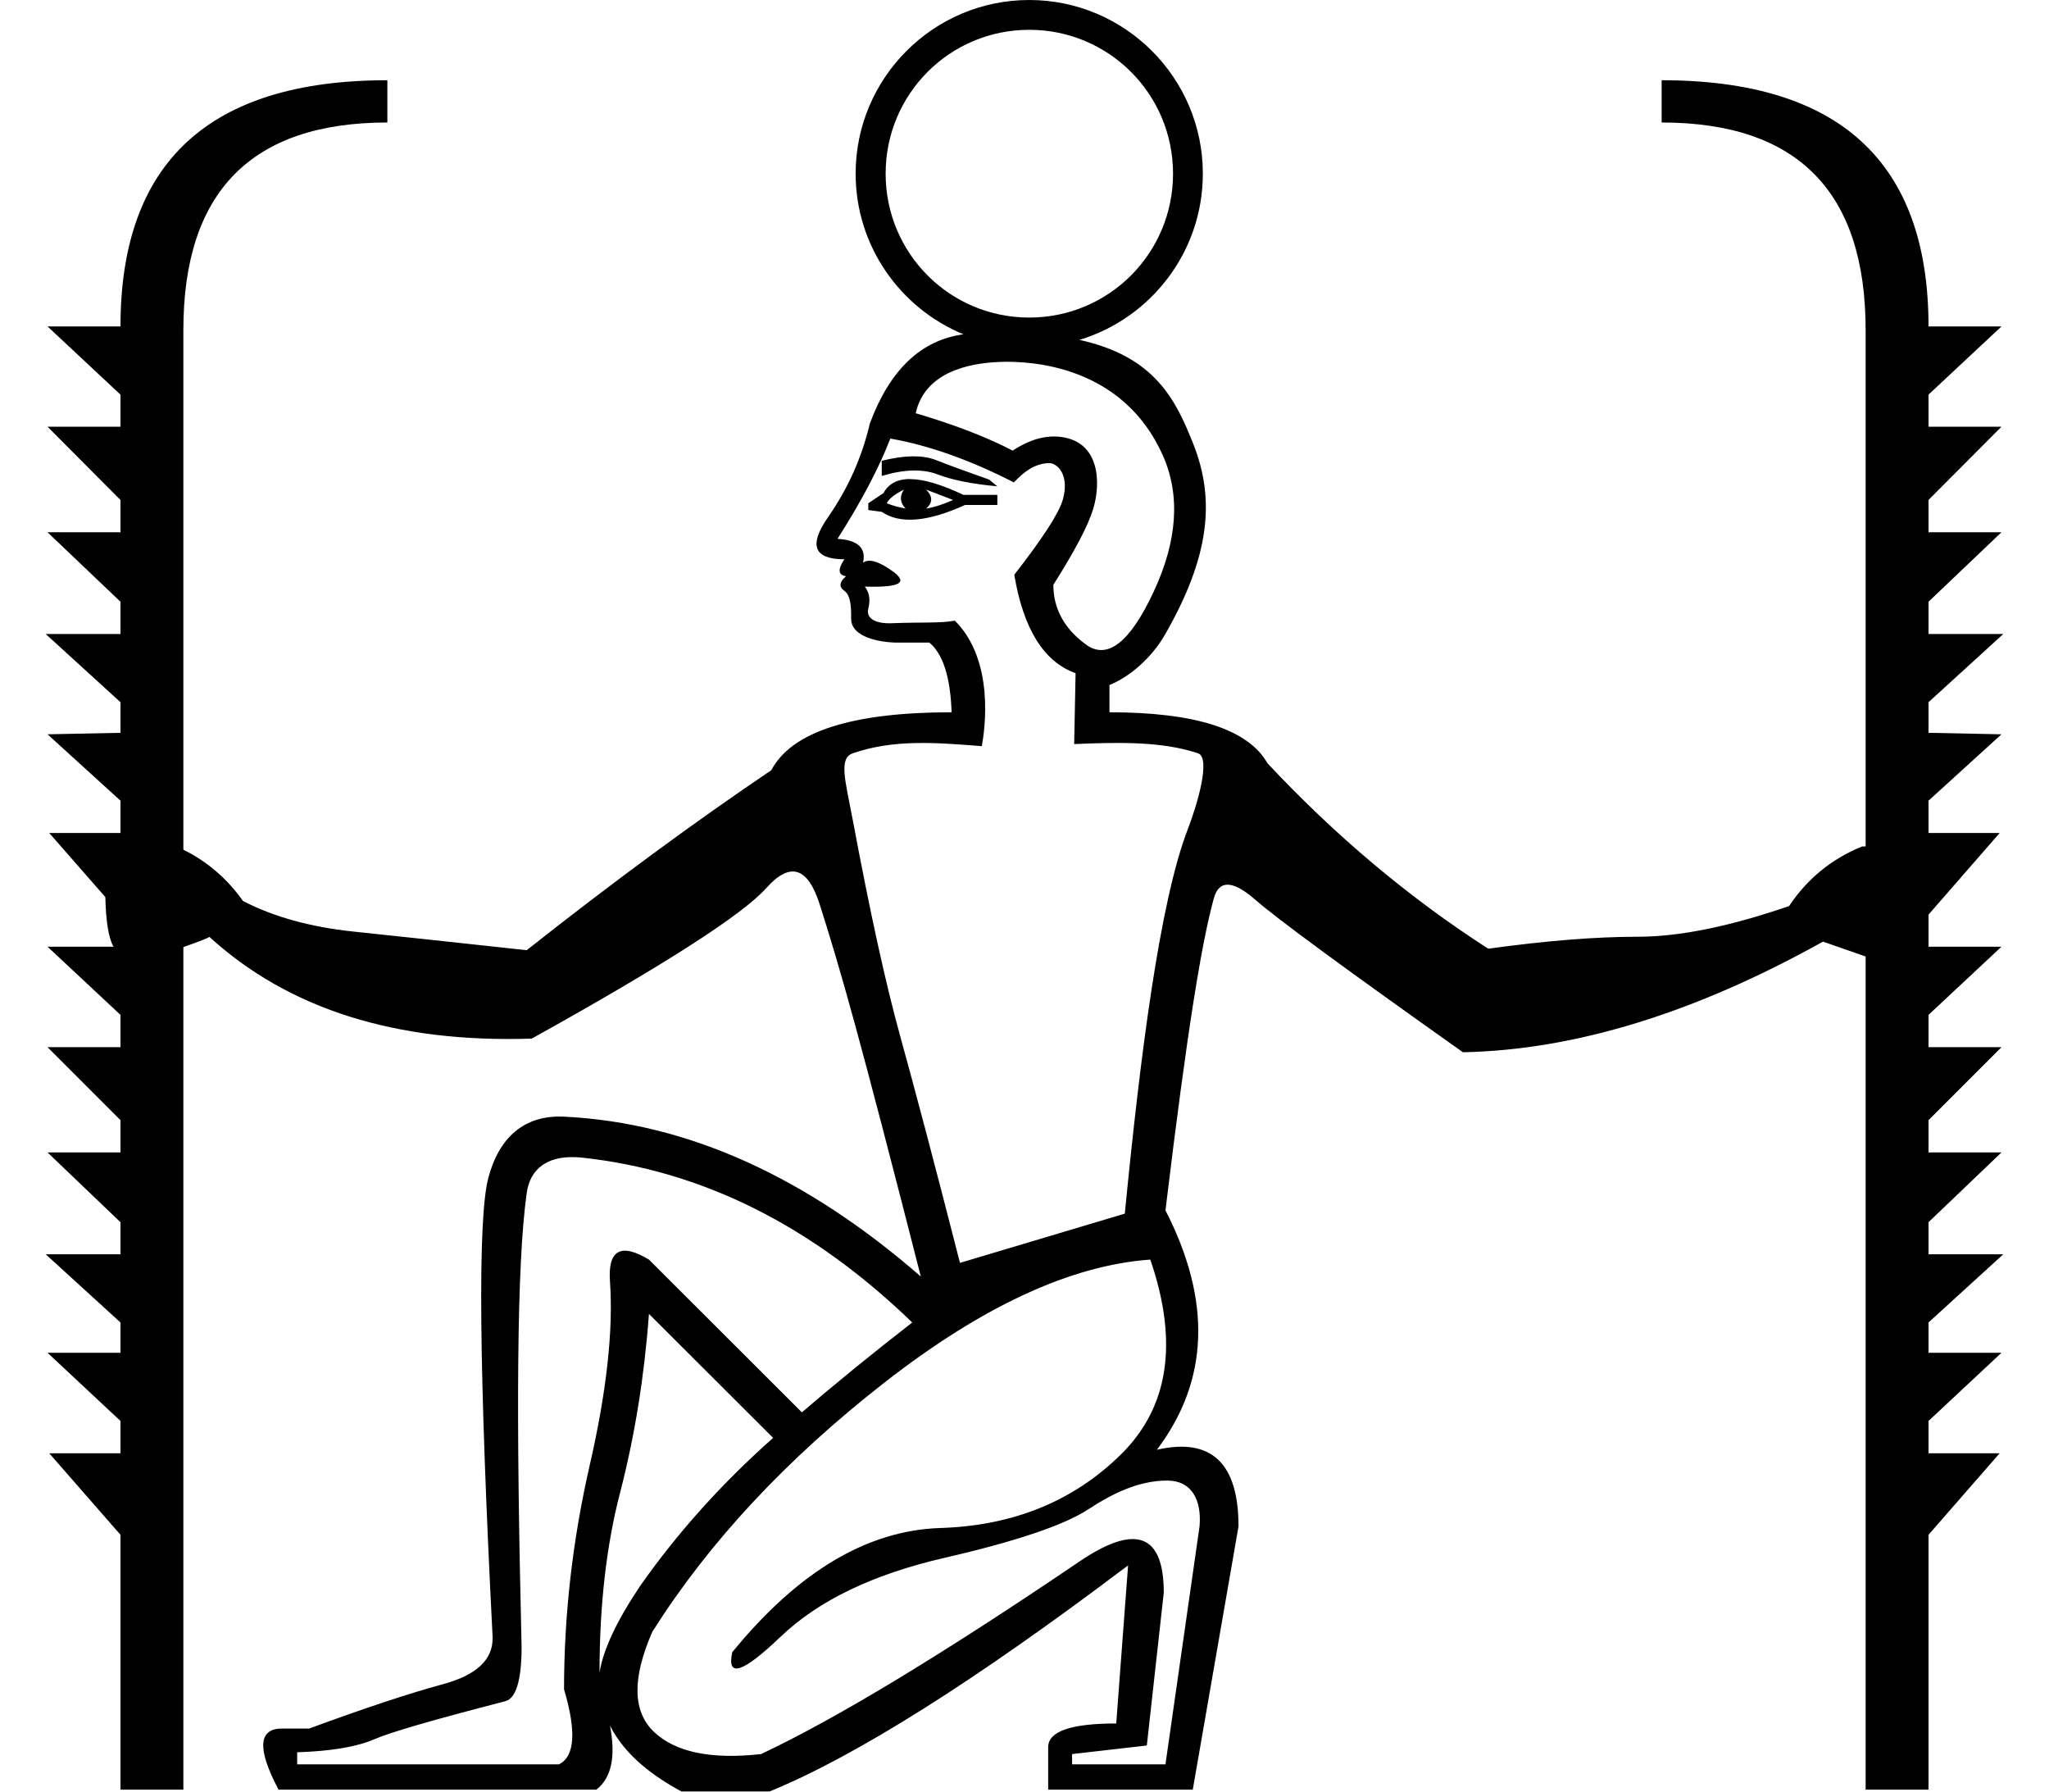
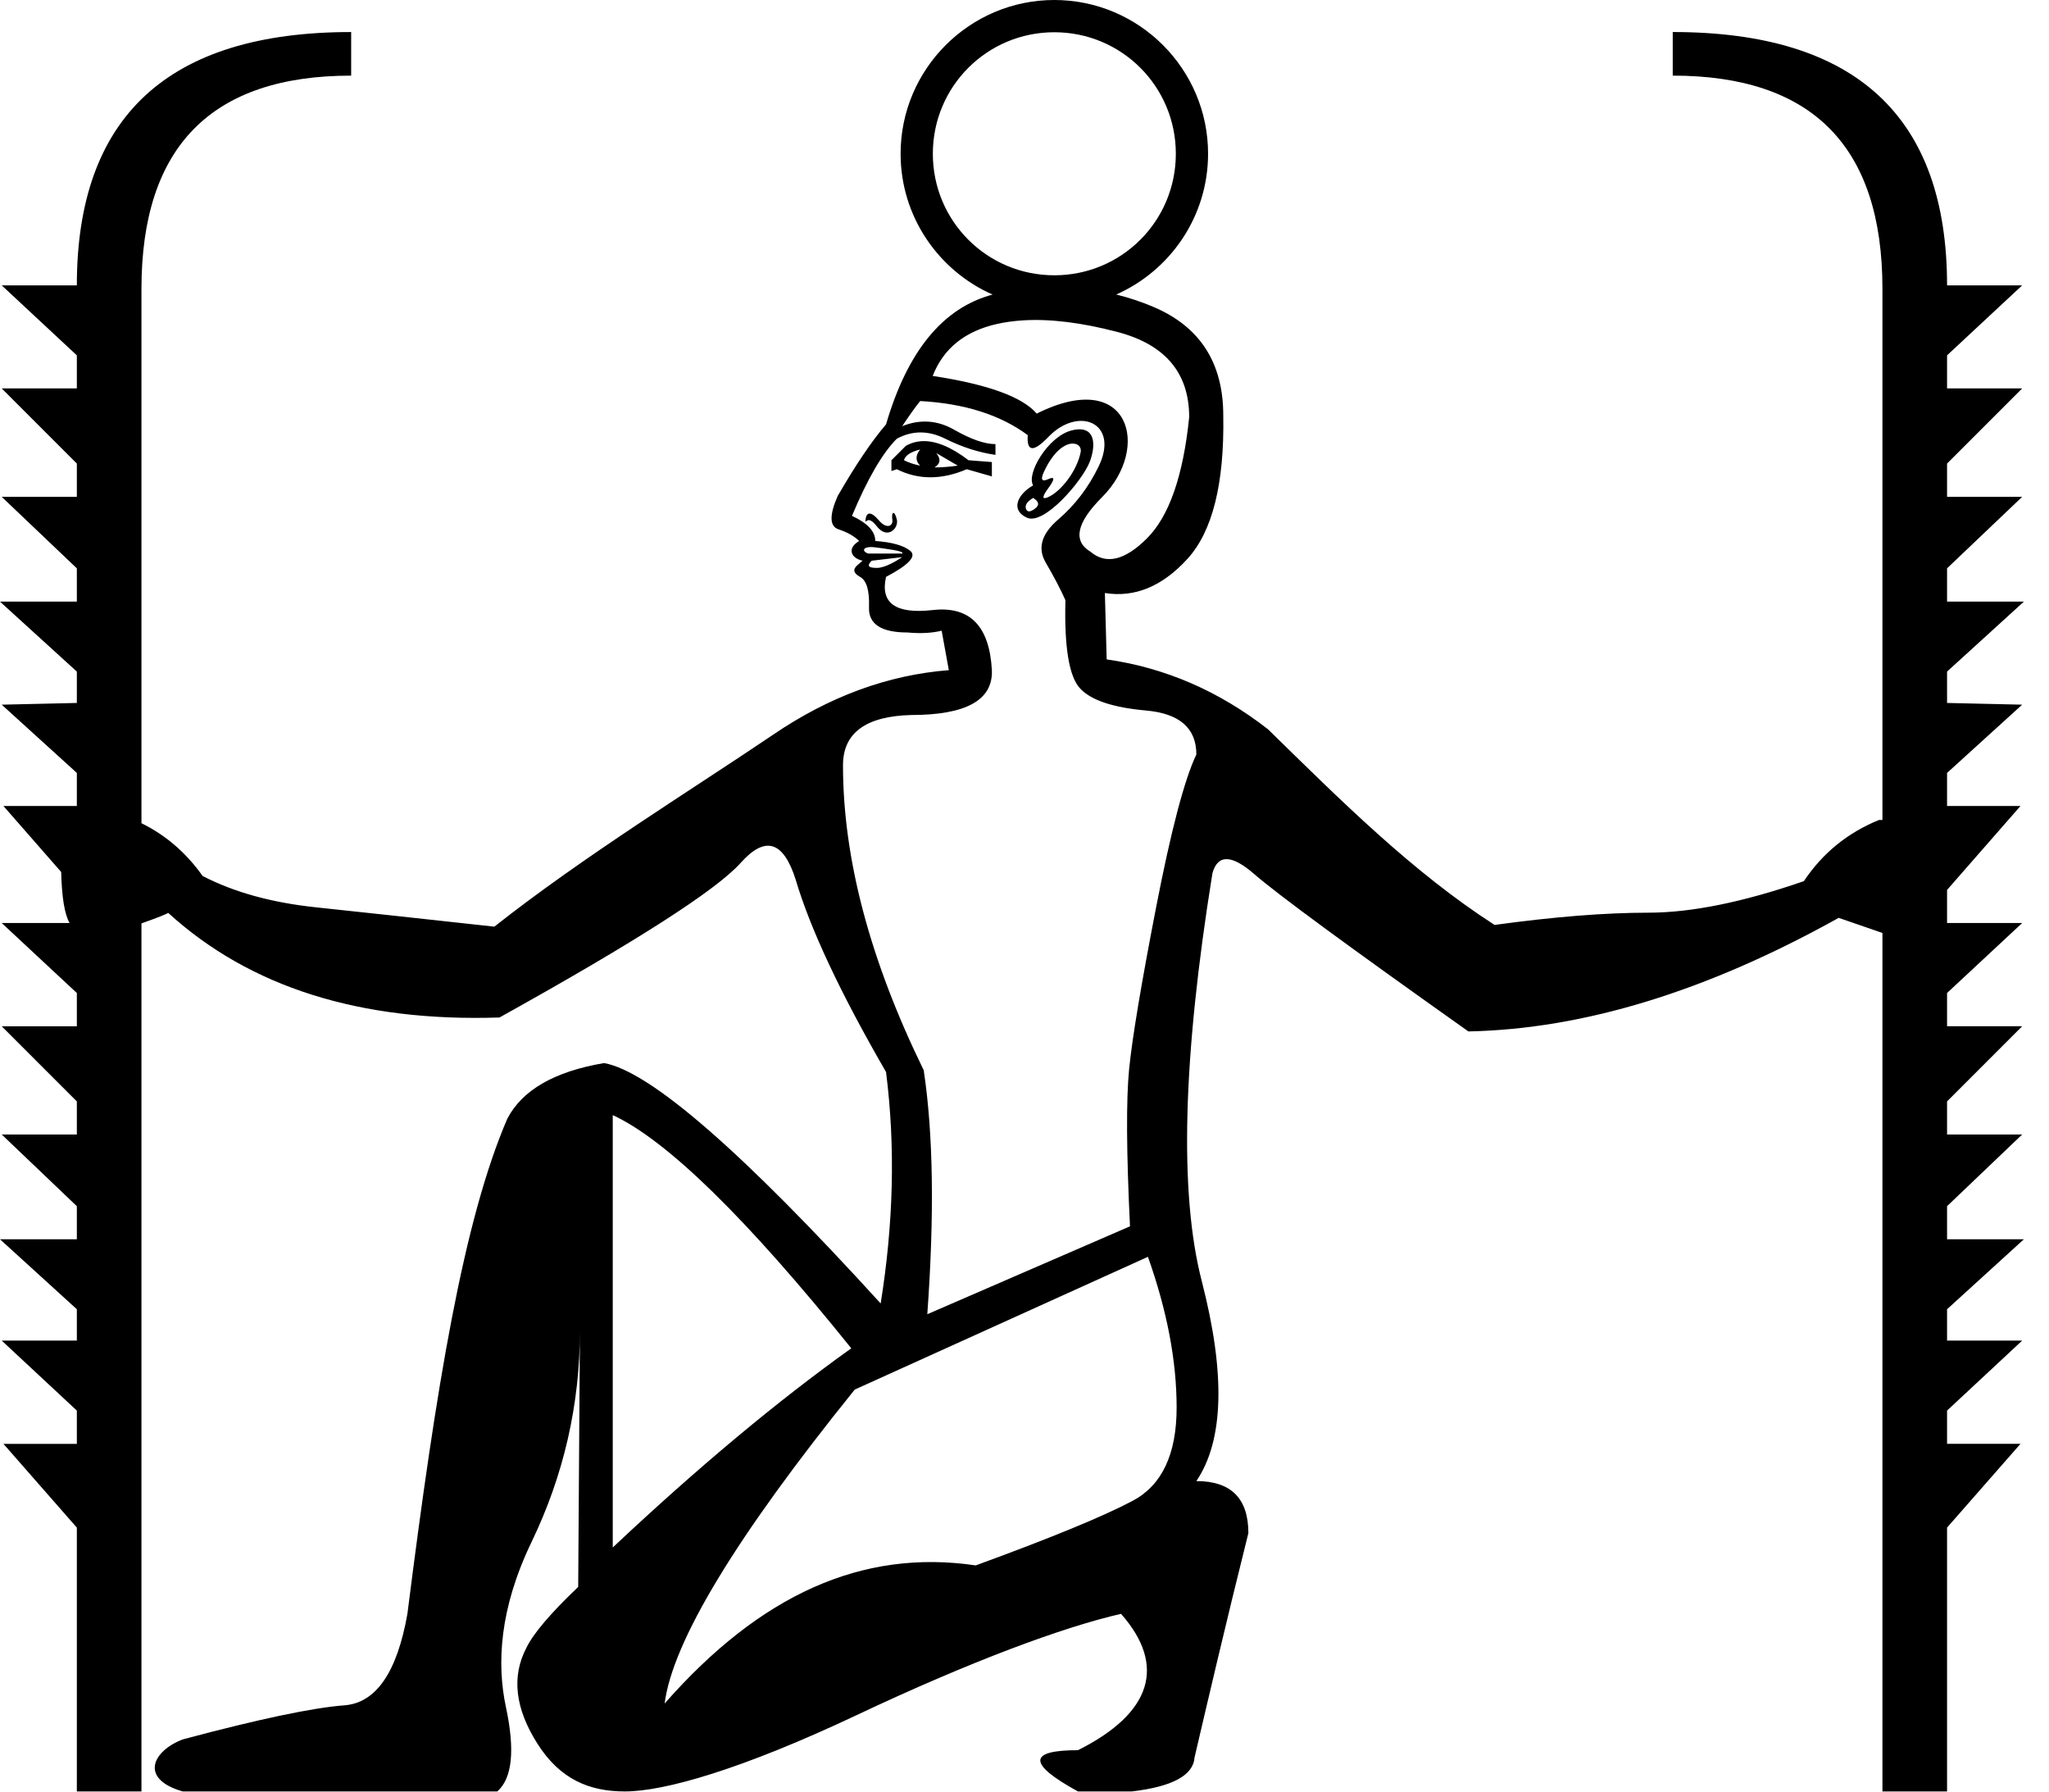
- <svg xmlns="http://www.w3.org/2000/svg" width="20.561" height="17.973" version="1.1" id="svg1">
+ <svg xmlns="http://www.w3.org/2000/svg" width="1143.992" height="1000" version="1.1" id="svg1">
  <defs id="defs1" />
-   <path id="path1" style="fill:#000000;stroke:none;stroke-width:1" d="M 10.328 0 C 9.367 0 8.586 0.782 8.586 1.742 C 8.586 2.469 9.034 3.093 9.668 3.354 C 9.242 3.412 8.929 3.71 8.729 4.248 C 8.649 4.589 8.509 4.901 8.311 5.186 C 8.112 5.47 8.166 5.611 8.473 5.611 C 8.404 5.714 8.411 5.77 8.49 5.781 C 8.422 5.838 8.416 5.888 8.473 5.928 C 8.529 5.968 8.543 6.061 8.541 6.209 C 8.539 6.36 8.743 6.438 8.984 6.447 L 9.326 6.447 C 9.463 6.561 9.537 6.794 9.549 7.146 C 8.549 7.146 7.945 7.34 7.74 7.727 C 6.967 8.249 6.149 8.851 5.285 9.533 C 4.558 9.454 3.977 9.391 3.545 9.346 C 3.113 9.3 2.744 9.198 2.438 9.039 C 2.278 8.813 2.078 8.642 1.84 8.525 L 1.84 3.311 C 1.84 1.924 2.523 1.229 3.887 1.229 L 3.887 0.805 C 2.102 0.805 1.209 1.627 1.209 3.275 L 0.477 3.275 L 1.209 3.959 L 1.209 4.281 L 0.477 4.281 L 1.209 5.016 L 1.209 5.34 L 0.477 5.34 L 1.209 6.037 L 1.209 6.361 L 0.459 6.361 L 1.209 7.045 L 1.209 7.352 L 0.477 7.367 L 1.209 8.033 L 1.209 8.357 L 0.494 8.357 L 1.057 9 C 1.063 9.247 1.09 9.412 1.139 9.498 L 0.477 9.498 L 1.209 10.182 L 1.209 10.506 L 0.477 10.506 L 1.209 11.238 L 1.209 11.562 L 0.477 11.562 L 1.209 12.262 L 1.209 12.584 L 0.459 12.584 L 1.209 13.268 L 1.209 13.572 L 0.477 13.572 L 1.209 14.256 L 1.209 14.58 L 0.494 14.58 L 1.209 15.398 L 1.209 17.955 L 1.84 17.955 L 1.84 9.502 C 2.002 9.444 2.089 9.411 2.1 9.4 L 2.102 9.4 C 2.897 10.125 3.975 10.465 5.336 10.42 C 6.666 9.681 7.451 9.177 7.689 8.91 C 7.928 8.643 8.105 8.697 8.225 9.072 C 8.439 9.746 8.614 10.355 9.24 12.807 C 8.104 11.818 6.912 11.264 5.66 11.203 C 5.263 11.184 5.008 11.409 4.9 11.818 C 4.792 12.228 4.807 13.76 4.943 16.42 L 4.943 16.439 C 4.943 16.655 4.777 16.808 4.441 16.898 C 4.106 16.989 3.659 17.137 3.102 17.342 L 2.83 17.342 C 2.591 17.342 2.579 17.546 2.795 17.955 L 5.984 17.955 C 6.136 17.837 6.181 17.624 6.121 17.312 C 6.273 17.617 6.57 17.829 6.838 17.973 L 7.723 17.973 C 8.586 17.62 9.786 16.864 11.32 15.705 L 11.201 17.291 C 10.747 17.291 10.518 17.37 10.518 17.529 L 10.518 17.955 L 11.969 17.955 L 12.428 15.314 C 12.428 14.678 12.155 14.42 11.609 14.545 C 12.132 13.852 12.161 13.052 11.695 12.143 C 11.919 10.289 12.06 9.452 12.18 9.014 C 12.231 8.826 12.37 8.83 12.592 9.023 C 12.813 9.217 13.509 9.727 14.68 10.557 C 15.805 10.534 17.009 10.163 18.293 9.447 L 18.721 9.596 L 18.721 17.955 L 19.352 17.955 L 19.352 15.398 L 20.066 14.58 L 19.352 14.58 L 19.352 14.256 L 20.084 13.572 L 19.352 13.572 L 19.352 13.268 L 20.102 12.584 L 19.352 12.584 L 19.352 12.262 L 20.084 11.562 L 19.352 11.562 L 19.352 11.238 L 20.084 10.506 L 19.352 10.506 L 19.352 10.182 L 20.084 9.498 L 19.352 9.498 L 19.352 9.176 L 20.066 8.357 L 19.352 8.357 L 19.352 8.033 L 20.084 7.367 L 19.352 7.352 L 19.352 7.045 L 20.102 6.361 L 19.352 6.361 L 19.352 6.037 L 20.084 5.34 L 19.352 5.34 L 19.352 5.016 L 20.084 4.281 L 19.352 4.281 L 19.352 3.959 L 20.084 3.275 L 19.352 3.275 C 19.352 1.627 18.458 0.805 16.674 0.805 L 16.674 1.229 C 18.038 1.229 18.721 1.924 18.721 3.311 L 18.721 8.492 L 18.686 8.492 C 18.379 8.617 18.135 8.817 17.953 9.09 C 17.362 9.294 16.854 9.398 16.434 9.398 C 16.013 9.398 15.513 9.438 14.934 9.518 C 14.138 9.006 13.401 8.386 12.719 7.658 C 12.526 7.317 11.997 7.146 11.133 7.146 L 11.133 6.873 C 11.33 6.792 11.553 6.609 11.695 6.359 C 12.133 5.591 12.198 5.024 11.977 4.461 C 11.798 4.007 11.587 3.576 10.832 3.41 C 11.548 3.193 12.07 2.528 12.07 1.742 C 12.07 0.782 11.289 0 10.328 0 z M 10.328 0.299 C 11.127 0.299 11.771 0.944 11.771 1.742 C 11.771 2.541 11.127 3.186 10.328 3.186 C 9.53 3.186 8.887 2.541 8.887 1.742 C 8.887 0.944 9.53 0.299 10.328 0.299 z M 10.033 3.631 C 10.344 3.619 11.268 3.665 11.67 4.572 C 11.846 4.97 11.815 5.426 11.576 5.938 C 11.337 6.449 11.11 6.624 10.895 6.465 C 10.679 6.306 10.57 6.106 10.57 5.867 C 10.786 5.526 10.92 5.272 10.971 5.102 C 11.048 4.844 11.036 4.439 10.656 4.385 C 10.497 4.362 10.333 4.408 10.162 4.521 C 9.901 4.385 9.576 4.26 9.189 4.146 C 9.278 3.738 9.712 3.643 10.033 3.631 z M 8.934 4.4 C 9.331 4.469 9.753 4.624 10.174 4.84 C 10.289 4.719 10.385 4.656 10.516 4.646 C 10.617 4.639 10.735 4.774 10.664 5.016 C 10.624 5.152 10.462 5.402 10.178 5.766 C 10.269 6.311 10.475 6.64 10.793 6.754 L 10.779 7.465 C 11.231 7.446 11.659 7.437 12.02 7.557 C 12.156 7.602 12.012 8.078 11.918 8.322 C 11.637 9.053 11.443 10.583 11.287 12.176 L 9.633 12.67 C 9.383 11.692 9.183 10.937 9.035 10.402 C 8.887 9.868 8.729 9.146 8.559 8.236 C 8.481 7.823 8.413 7.607 8.559 7.557 C 8.97 7.415 9.396 7.45 9.852 7.486 C 9.883 7.319 9.983 6.628 9.582 6.227 C 9.428 6.254 9.262 6.241 8.967 6.252 C 8.774 6.263 8.69 6.198 8.713 6.107 C 8.736 6.016 8.723 5.942 8.678 5.885 C 8.87 5.891 8.984 5.879 9.021 5.848 C 9.022 5.847 9.027 5.843 9.027 5.842 C 9.029 5.84 9.032 5.834 9.033 5.832 C 9.034 5.83 9.035 5.824 9.035 5.822 C 9.034 5.801 9.011 5.77 8.967 5.738 C 8.819 5.63 8.717 5.601 8.66 5.646 C 8.694 5.499 8.609 5.418 8.404 5.406 C 8.643 5.031 8.82 4.696 8.934 4.4 z M 9.152 4.578 C 9.063 4.58 8.961 4.595 8.848 4.623 L 8.848 4.775 C 9.075 4.707 9.262 4.703 9.41 4.76 C 9.558 4.817 9.758 4.856 10.008 4.879 L 9.924 4.811 C 9.697 4.731 9.515 4.664 9.385 4.613 C 9.319 4.588 9.242 4.577 9.152 4.578 z M 9.096 4.807 C 8.988 4.815 8.91 4.863 8.865 4.947 L 8.713 5.049 L 8.713 5.117 L 8.848 5.135 C 9.03 5.26 9.309 5.237 9.684 5.066 L 10.008 5.066 L 10.008 4.965 L 9.668 4.965 C 9.452 4.863 9.276 4.809 9.143 4.807 C 9.126 4.806 9.111 4.805 9.096 4.807 z M 9.07 4.912 C 9.025 4.98 9.031 5.045 9.088 5.102 C 9.02 5.09 8.955 5.072 8.898 5.049 C 8.921 5.003 8.979 4.958 9.07 4.912 z M 9.293 4.912 L 9.564 5.016 C 9.462 5.061 9.373 5.09 9.293 5.102 C 9.361 5.045 9.361 4.98 9.293 4.912 z M 5.73 11.609 C 5.763 11.609 5.796 11.61 5.83 11.613 C 7.047 11.741 8.154 12.301 9.154 13.268 C 8.745 13.586 8.376 13.886 8.047 14.17 L 6.512 12.637 C 6.228 12.466 6.098 12.541 6.121 12.859 C 6.155 13.348 6.087 13.963 5.916 14.707 C 5.746 15.452 5.66 16.199 5.66 16.949 C 5.785 17.37 5.769 17.622 5.609 17.701 L 2.982 17.701 L 2.982 17.58 C 3.323 17.569 3.581 17.525 3.752 17.451 C 3.922 17.377 4.358 17.252 5.062 17.07 C 5.176 17.048 5.234 16.864 5.234 16.523 C 5.178 14.216 5.184 12.697 5.285 11.971 C 5.321 11.713 5.503 11.612 5.73 11.609 z M 11.543 12.637 C 11.827 13.466 11.729 14.116 11.252 14.588 C 10.775 15.06 10.169 15.307 9.436 15.33 C 8.702 15.353 8.007 15.769 7.348 16.576 C 7.291 16.838 7.453 16.784 7.834 16.42 C 8.215 16.056 8.762 15.794 9.479 15.629 C 10.195 15.464 10.676 15.302 10.92 15.143 C 11.164 14.983 11.427 14.854 11.713 14.854 C 11.954 14.854 12.06 15.042 12.037 15.314 L 11.695 17.701 L 10.758 17.701 L 10.758 17.598 L 11.508 17.512 L 11.678 15.979 C 11.678 15.387 11.394 15.283 10.826 15.67 C 9.451 16.602 8.387 17.245 7.637 17.598 C 7.137 17.654 6.778 17.58 6.562 17.375 C 6.347 17.17 6.342 16.835 6.547 16.369 C 7.115 15.471 7.892 14.638 8.875 13.871 C 9.858 13.104 10.747 12.694 11.543 12.637 z M 6.512 13.182 L 7.758 14.426 C 7.246 14.88 6.801 15.374 6.426 15.908 C 6.188 16.261 6.052 16.553 6.016 16.781 C 6.016 16.101 6.086 15.498 6.223 14.973 C 6.37 14.404 6.466 13.807 6.512 13.182 z " />
+   <path id="path1" style="fill:#000000;stroke:none;stroke-width:55.64" d="M 588.656 0 C 541.358 0 502.822 38.536 502.822 85.834 C 502.822 120.883 523.983 151.121 554.189 164.432 C 526.49 171.808 506.659 195.959 494.695 236.887 C 486.684 246.234 477.671 259.587 467.656 276.945 C 462.983 287.628 463.149 293.804 468.156 295.473 C 473.164 297.142 477.003 299.312 479.674 301.982 C 472.496 306.289 475.409 311.704 481.598 312.982 C 481.153 313.345 480.177 314.185 478.672 315.502 C 476.001 317.839 476.502 320.009 480.174 322.012 C 483.846 324.015 485.515 329.69 485.182 339.037 C 484.848 348.384 492.025 353.057 506.713 353.057 C 514.057 353.724 520.399 353.39 525.74 352.055 L 529.746 374.088 C 495.696 376.758 462.983 388.776 431.604 410.141 C 387.39 440.05 325.415 478.254 276 517.266 C 234.387 512.714 201.237 509.087 176.529 506.486 C 151.822 503.886 130.686 498.085 113.131 488.982 C 103.98 476.064 92.587 466.207 78.98 459.527 L 78.98 161.219 C 78.98 81.895 118.037 42.217 196.061 42.217 L 196.061 17.883 C 93.979 17.883 42.904 65.018 42.904 159.297 L 0.961 159.297 L 42.904 198.359 L 42.904 216.824 L 0.961 216.824 L 42.904 258.77 L 42.904 277.34 L 0.961 277.34 L 42.904 317.256 L 42.904 335.828 L 0 335.828 L 42.904 374.891 L 42.904 392.393 L 0.961 393.355 L 42.904 431.455 L 42.904 449.92 L 1.922 449.92 L 34.154 486.742 C 34.51 500.883 36.045 510.329 38.85 515.238 L 0.961 515.238 L 42.904 554.301 L 42.904 572.871 L 0.961 572.871 L 42.904 614.816 L 42.904 633.281 L 0.961 633.281 L 42.904 673.305 L 42.904 691.768 L 0 691.768 L 42.904 730.832 L 42.904 748.336 L 0.961 748.336 L 42.904 787.396 L 42.904 805.967 L 1.922 805.967 L 42.904 852.717 L 42.904 1000 L 78.98 1000 L 78.98 515.451 C 88.256 512.159 93.198 510.168 93.814 509.582 L 93.922 509.582 C 139.41 551.025 201.013 570.559 278.883 567.963 C 354.956 525.7 399.92 496.899 413.574 481.619 C 427.225 466.343 437.374 469.446 444.201 490.889 C 452.372 518.493 469.203 554.334 494.695 598.414 C 500.036 640.475 498.768 683.539 491.691 727.604 C 414.49 642.813 363.023 598.082 337.289 593.408 C 309.625 598.082 291.611 608.43 283.248 624.453 C 258.801 681.203 243.55 773.336 227.467 900.855 C 221.677 933.57 209.934 950.594 192.242 951.93 C 174.55 953.265 144.474 959.607 102.014 970.957 C 85.069 977.461 77.67 992.996 102.014 1000 L 277.646 1000 C 286.01 992.656 287.619 976.967 282.473 952.932 C 277.326 928.897 278.744 898.185 296.758 860.797 C 314.771 823.409 323.779 784.019 323.779 742.625 L 322.814 885.834 C 307.374 900.522 297.723 911.871 293.863 919.883 C 285.5 935.906 287.592 953.766 300.137 973.461 C 312.682 993.156 328.925 1000 348.869 1000 C 370.743 1000 413.847 987.815 478.182 957.438 C 542.516 927.06 593.84 908.199 625.887 900.855 C 651.257 929.564 643.245 956.27 601.852 976.967 C 573.811 976.967 573.811 984.644 601.852 1000 L 631.895 1000 C 654.594 997.329 666.28 990.987 666.947 980.973 C 674.291 949.594 684.305 906.53 696.99 855.789 C 696.99 836.428 687.309 826.748 667.947 826.748 C 683.303 804.048 684.306 766.826 670.953 715.084 C 658.336 666.192 660.323 590.324 676.916 487.482 L 676.916 487.48 C 679.842 476.754 687.718 476.964 700.396 488.018 C 713.075 499.071 752.856 528.286 819.826 575.75 C 884.196 574.449 953.088 553.316 1026.561 512.354 L 1051 520.783 L 1051 1000 L 1087.076 1000 L 1087.076 852.711 L 1128.061 805.963 L 1087.076 805.963 L 1087.076 787.393 L 1129.02 748.33 L 1087.076 748.33 L 1087.076 730.826 L 1129.98 691.764 L 1087.076 691.764 L 1087.076 673.299 L 1129.02 633.275 L 1087.076 633.275 L 1087.076 614.811 L 1129.02 572.865 L 1087.076 572.865 L 1087.076 554.297 L 1129.02 515.234 L 1087.076 515.234 L 1087.076 496.77 L 1128.061 449.916 L 1087.076 449.916 L 1087.076 431.451 L 1129.02 393.35 L 1087.076 392.389 L 1087.076 374.885 L 1129.98 335.822 L 1087.076 335.822 L 1087.076 317.25 L 1129.02 277.334 L 1087.076 277.334 L 1087.076 258.764 L 1129.02 216.818 L 1087.076 216.818 L 1087.076 198.355 L 1129.02 159.293 L 1087.076 159.293 C 1087.076 65.014 1035.999 17.877 933.918 17.877 L 933.918 42.211 C 1011.942 42.211 1051 81.891 1051 161.215 L 1051 457.707 L 1049.08 457.707 C 1031.525 464.859 1017.538 476.257 1007.135 491.861 C 973.324 503.565 944.315 509.469 920.258 509.469 C 896.201 509.469 867.609 511.749 834.449 516.301 C 788.936 487.042 748.627 446.908 708.006 407.135 C 680.633 385.77 650.589 372.752 617.875 368.078 L 616.873 331.025 C 633.564 333.696 648.921 327.352 662.941 311.996 C 676.962 296.64 683.638 269.936 682.971 231.881 C 682.971 202.505 669.95 182.307 643.912 171.291 C 637.152 168.431 630.248 166.135 623.195 164.4 C 653.363 151.073 674.488 120.855 674.488 85.834 C 674.488 38.536 635.954 9.4739031e-15 588.656 0 z M 588.656 18 C 626.226 18 656.488 48.264 656.488 85.834 C 656.488 123.404 626.226 153.668 588.656 153.668 C 551.086 153.668 520.822 123.404 520.822 85.834 C 520.822 48.264 551.086 18 588.656 18 z M 571.119 178.834 C 586.266 177.895 603.854 180.055 623.883 185.312 C 650.588 192.323 663.941 208.178 663.941 232.881 C 660.603 265.595 652.76 288.129 640.408 300.48 C 628.057 312.832 617.541 315.334 608.861 307.99 C 598.847 301.981 601.017 291.802 615.371 277.447 C 642.705 250.114 630.911 204.832 578.818 230.879 C 570.807 221.532 551.446 214.521 520.734 209.848 C 526.743 194.492 538.759 184.812 556.785 180.807 C 561.292 179.805 566.07 179.147 571.119 178.834 z M 513.723 223.869 C 538.425 225.204 558.455 231.547 573.811 242.896 C 573.143 252.243 576.983 252.578 585.328 243.898 C 602.171 226.382 625.245 235.973 613.369 260.422 C 607.694 272.106 600.183 281.953 590.836 289.965 C 581.489 297.977 579.153 305.988 583.826 314 C 588.5 322.012 592.171 329.022 594.842 335.031 C 594.174 361.069 596.845 377.425 602.854 384.102 C 608.862 390.778 621.214 394.952 639.908 396.621 C 658.602 398.29 667.947 406.468 667.947 421.156 C 661.271 435.177 653.762 463.718 645.416 506.781 C 637.071 549.844 632.064 579.887 630.395 596.912 C 628.725 613.937 628.892 643.147 630.895 684.541 L 517.729 733.611 C 521.734 678.197 521.068 632.799 515.727 597.414 C 485.683 535.991 470.66 479.24 470.66 427.164 C 470.66 409.138 483.346 399.793 508.717 399.125 C 539.428 399.125 554.449 390.779 553.781 374.088 C 552.446 349.385 541.431 338.202 520.734 340.539 C 500.037 342.876 491.357 336.7 494.695 322.012 C 507.38 315.335 511.887 310.495 508.215 307.49 C 504.543 304.486 498.034 302.65 488.688 301.982 C 488.688 296.641 484.347 291.969 475.668 287.963 C 484.347 267.266 492.693 252.91 500.705 244.898 C 509.384 240.225 518.397 240.225 527.744 244.898 C 537.091 249.572 546.438 252.577 555.785 253.912 L 555.785 247.904 C 549.776 247.904 542.097 245.234 532.75 239.893 C 523.403 234.551 513.724 233.883 503.709 237.889 C 507.715 231.88 511.052 227.207 513.723 223.869 z M 602.434 239.641 C 601.102 239.672 599.579 239.911 597.846 240.393 C 585.085 243.937 572.894 264.404 576.814 270.938 C 568.205 275.857 563.904 284.621 573.311 288.963 C 583.025 293.446 604.345 268.245 608.361 257.918 C 611.673 249.402 611.753 239.423 602.434 239.641 z M 515.158 246.244 C 511.781 246.348 508.632 247.235 505.711 248.904 L 497.699 256.916 L 497.699 262.926 L 500.705 261.924 C 512.723 267.933 525.741 267.933 539.762 261.924 L 553.781 265.93 L 553.781 257.918 L 540.762 256.916 C 531.123 249.572 522.588 246.015 515.158 246.244 z M 598.594 247.607 C 601.867 247.443 603.913 249.611 603.354 252.41 C 601.251 262.923 592.436 274.217 585.328 277.447 C 581.656 279.116 581.656 277.447 585.328 272.439 C 589 267.432 589 265.763 585.328 267.432 C 581.656 269.101 580.821 267.765 582.824 263.426 C 588.151 251.885 594.386 247.819 598.594 247.607 z M 513.723 250.908 C 511.052 254.246 511.052 257.251 513.723 259.922 C 510.384 259.254 507.382 258.251 504.711 256.916 C 505.379 254.245 508.382 252.244 513.723 250.908 z M 522.736 252.91 L 534.754 259.922 C 530.08 260.589 525.74 260.922 521.734 260.922 C 525.073 258.919 525.407 256.248 522.736 252.91 z M 576.814 277.947 C 580.153 279.95 580.487 281.954 577.816 283.957 C 575.146 285.96 573.476 285.96 572.809 283.957 C 572.141 281.954 573.476 279.95 576.814 277.947 z M 498.818 286.305 C 498.198 286.34 497.858 287.907 498.201 289.965 C 498.813 293.638 495.05 295.642 490.689 290.465 C 486.401 285.373 483.335 285.229 483.166 291.277 C 485.169 289.274 487.017 290.632 489.688 293.971 C 495.593 301.353 501.914 294.802 500.705 289.965 C 500.039 287.299 499.332 286.276 498.818 286.305 z M 485.969 305.375 C 486.614 305.361 487.351 305.396 488.186 305.488 C 491.19 305.822 494.695 306.323 498.701 306.99 C 502.707 307.658 504.377 308.325 503.709 308.992 L 484.682 308.992 C 481.457 307.917 481.45 305.473 485.969 305.375 z M 503.709 310.996 C 500.738 312.977 494.144 317.004 489.688 317.004 C 485.785 317.004 483.282 316.4 486.684 312.998 L 503.709 310.996 z M 342.113 622.449 C 372.35 636.47 416.741 679.866 475.285 752.639 C 434.111 782.015 389.721 819.069 342.113 863.801 L 342.113 622.449 z M 640.908 701.564 C 651.591 731.608 656.932 759.65 656.932 785.688 C 656.932 811.725 648.754 829.084 632.396 837.764 C 616.039 846.443 586.829 858.461 544.768 873.816 C 481.342 864.469 424.462 890.172 371.064 950.928 C 375.568 916.211 410.951 857.794 477.215 775.674 L 640.908 701.564 z " />
</svg>
